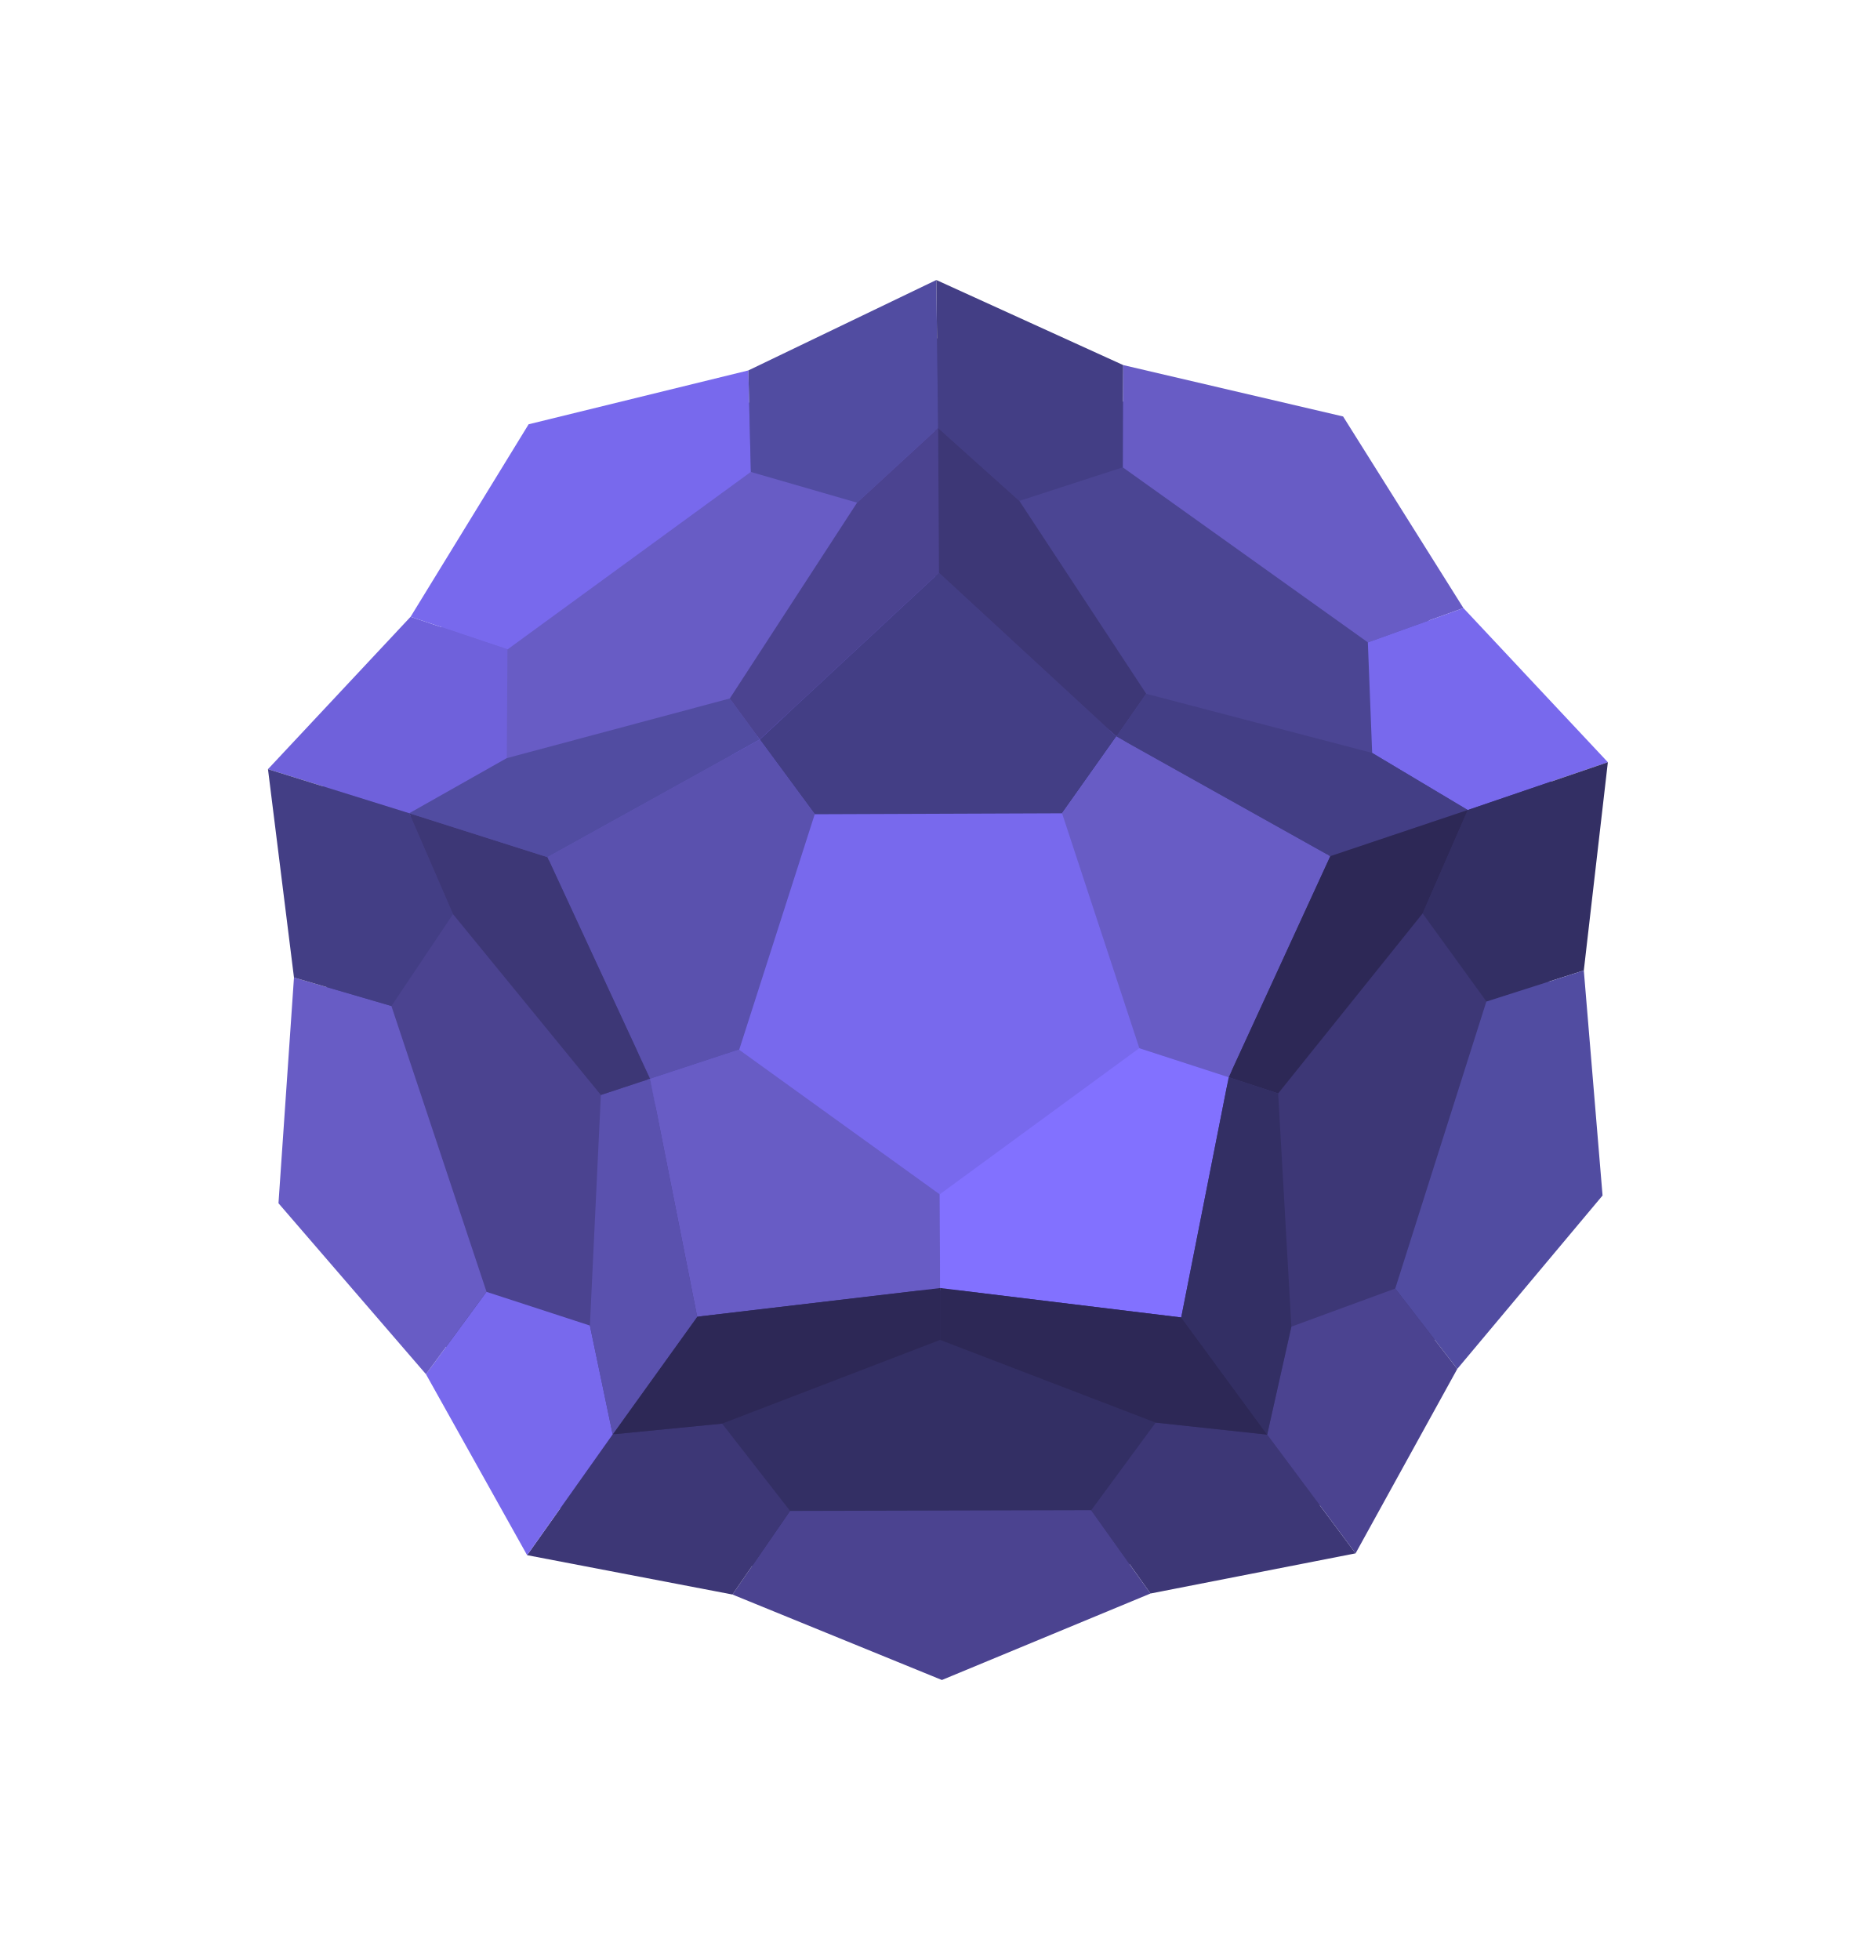
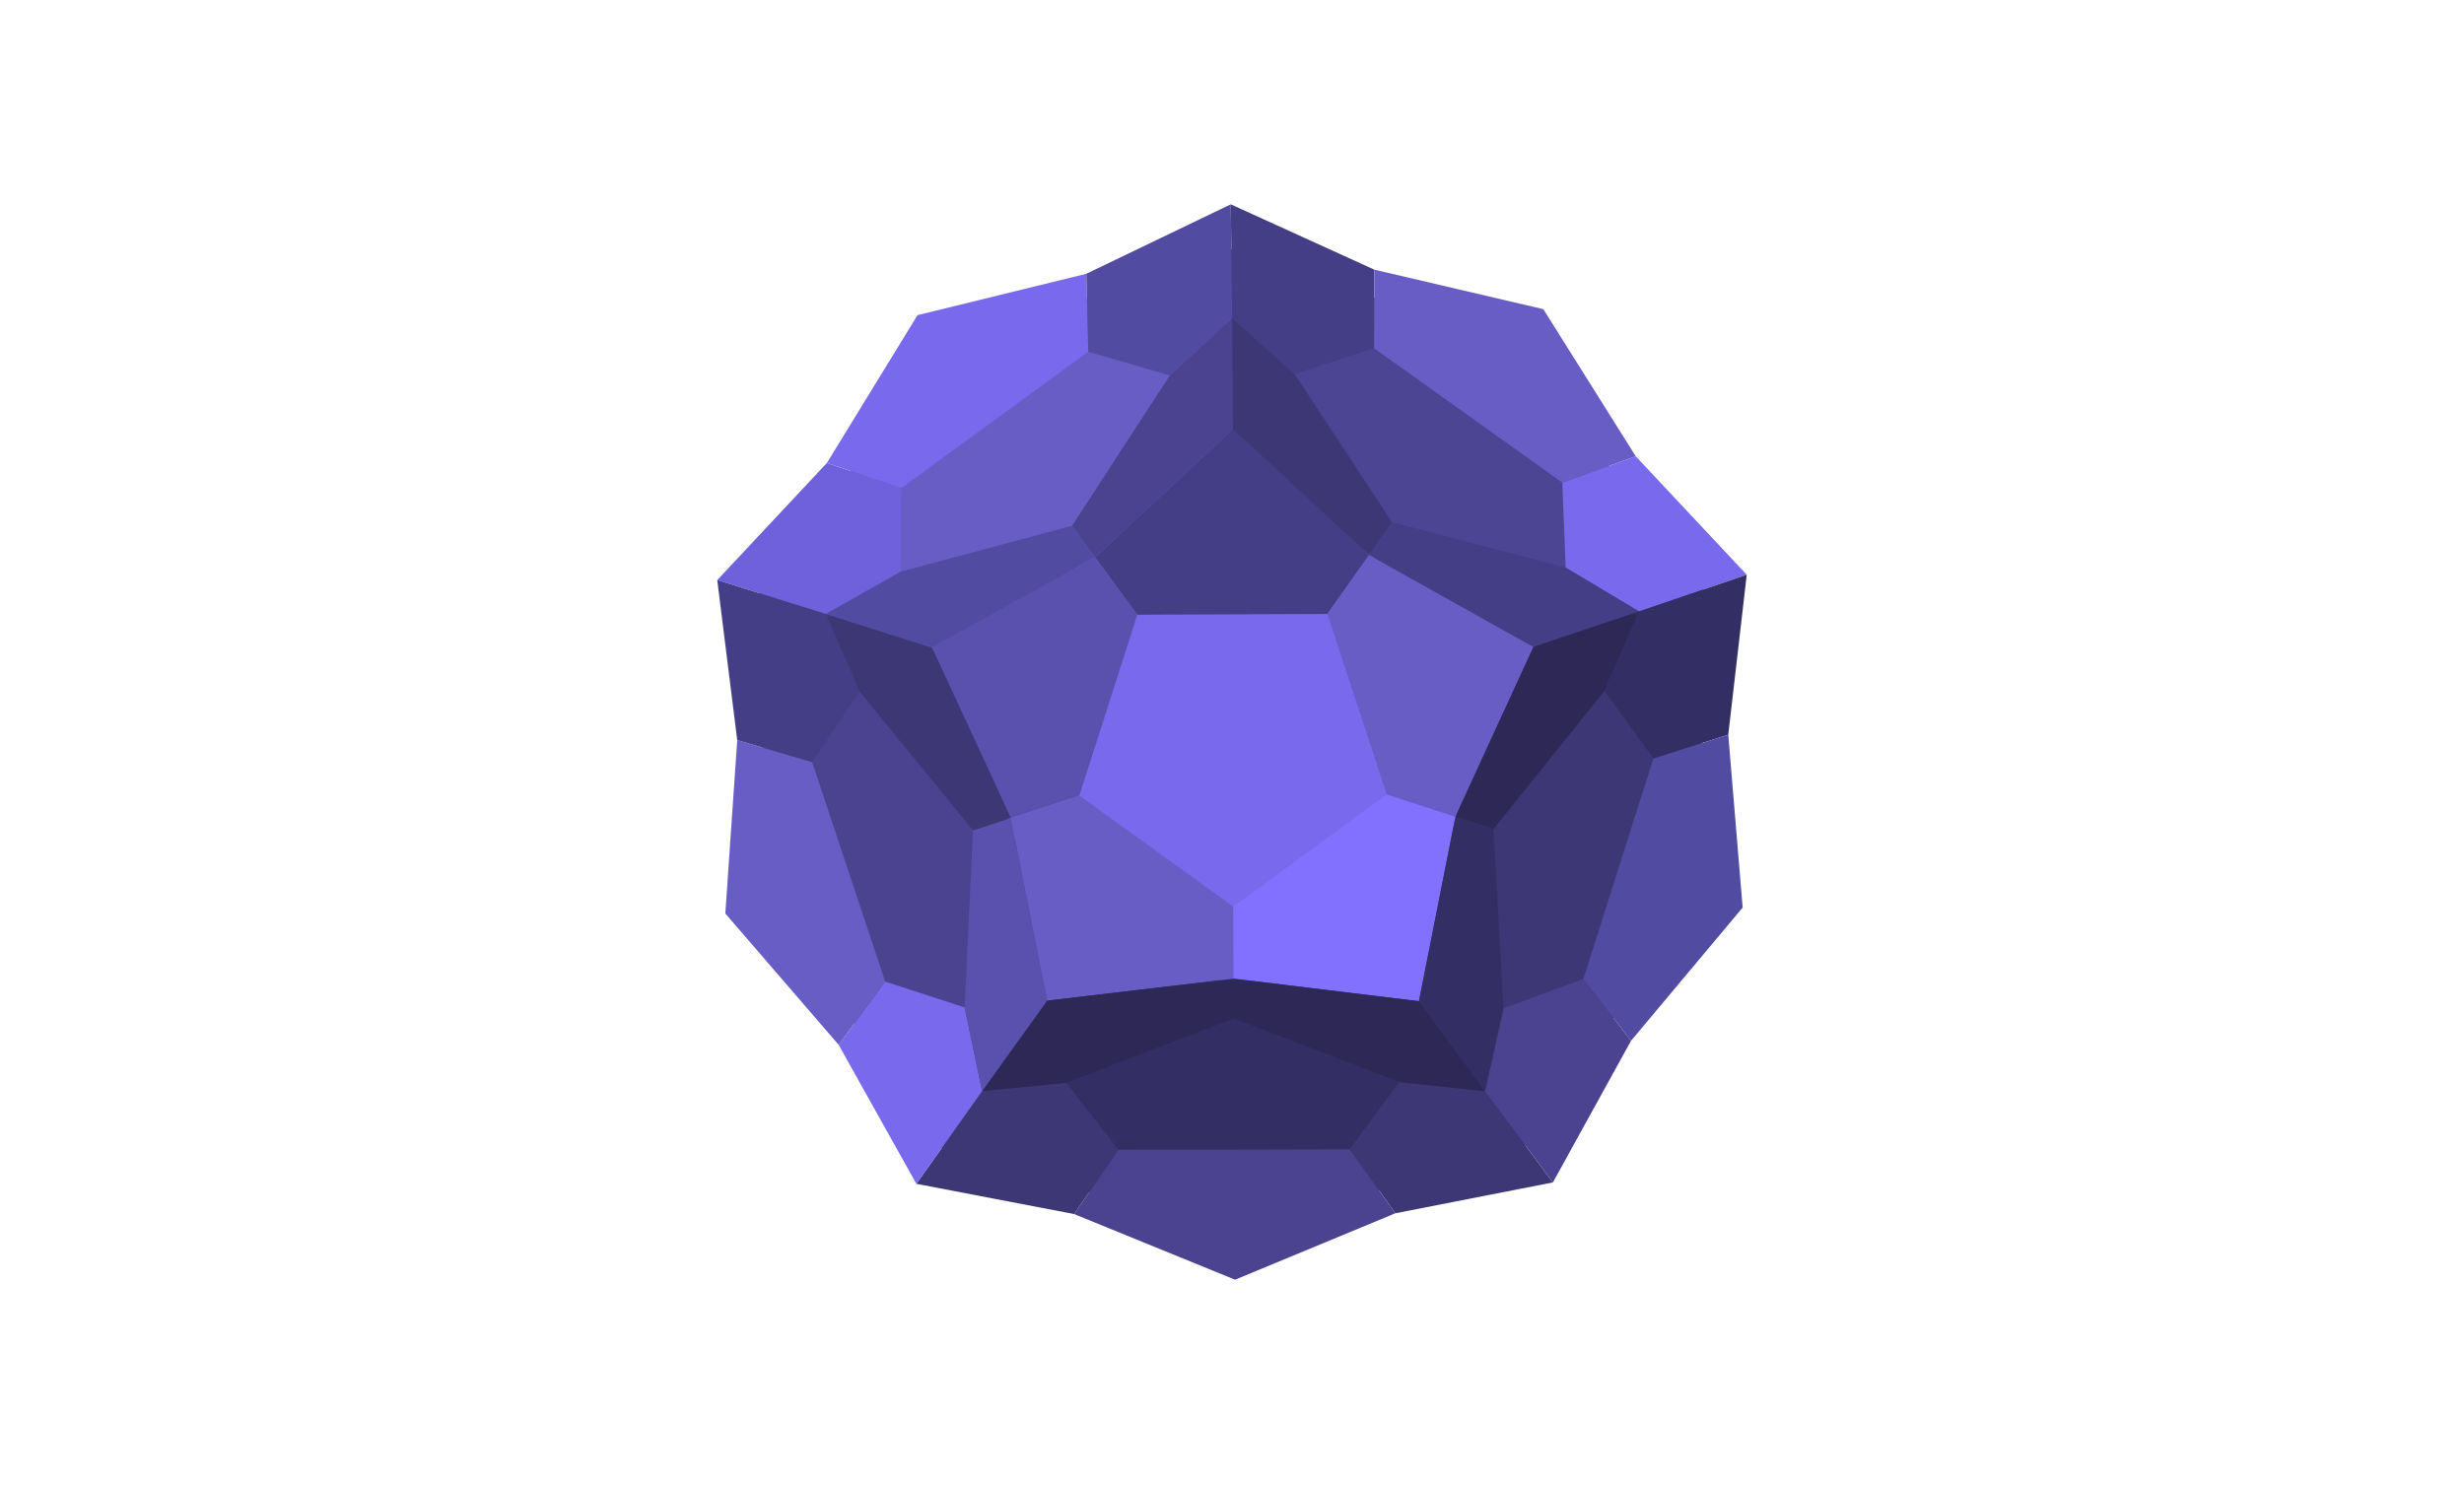
- <svg xmlns="http://www.w3.org/2000/svg" width="100%" height="100%" version="1.1" style="stroke-linecap: round; stroke-linejoin: round; stroke-miterlimit: 20; background: rgba(163, 0, 0, 1);" viewBox="-2328.499 -3159.919 3545.543 3704.401">
+ <svg xmlns="http://www.w3.org/2000/svg" width="100%" height="100%" version="1.1" style="stroke-linecap: round; stroke-linejoin: round; stroke-miterlimit: 20; background: rgba(163, 0, 0, 1);" viewBox="-3586.457 -3133.459 6061.459 3651.481">
  <svg id="S-c4-149336" style="overflow: visible; pointer-events: all;" data-disabled="false" data-hidden="false">
    <polygon id="P-b5-790f31" points="-2626.382,2421.396 -4055.879,2435.056 -4066.843,475.902 -2637.898,467.735" style="stroke: rgb(244, 244, 219); stroke-opacity: 1; stroke-width: 0; fill: rgb(120, 105, 237); fill-opacity: 1;" class="" transform="matrix(1,0,0,1,2785.079,-2748.416)" />
    <polygon id="P-d8-56e3a8" points="-2551.153,85.315 -2556.272,460.664 -2769.065,769.814 -2981.857,1078.963 -3131.885,875.087 -3281.914,671.212 -3154.351,270.455 -3026.788,-130.302 -2786.41,-210.169 -2546.033,-290.035" style="stroke: rgb(244, 244, 219); stroke-opacity: 1; stroke-width: 0; fill: rgb(61, 55, 118); fill-opacity: 1;" class="" transform="matrix(1,0,0,1,3149.988,-1394.674)" />
    <polygon id="P-30-f27800" points="-2038.998,82.454 -1888.793,286.605 -2247.37,397.574 -2605.946,508.542 -2965.75,401.71 -3325.555,294.878 -3177.94,89.111 -3030.325,-116.656 -2609.764,-119.177 -2189.202,-121.698" style="stroke: rgb(244, 244, 219); stroke-opacity: 1; stroke-width: 0; fill: rgb(51, 47, 100); fill-opacity: 1;" class="" transform="matrix(1,0,0,1,2056.925,-602.317)" />
    <polygon id="P-52-562759" points="-1999.189,263.956 -1866.831,663.154 -2014.524,869.066 -2162.218,1074.978 -2378.618,768.3 -2595.018,461.622 -2604.665,86.414 -2614.313,-288.793 -2372.93,-212.018 -2131.548,-135.243" style="stroke: rgb(244, 244, 219); stroke-opacity: 1; stroke-width: 0; fill: rgb(75, 67, 144); fill-opacity: 1;" class="" transform="matrix(1,0,0,1,893.5881,-1382.417)" />
    <polygon id="P-ae-d3f854" points="-2346.15,744.388 -2117.764,1042.373 -2358.249,1121.999 -2598.735,1201.625 -2940.458,956.465 -3282.181,711.305 -3283.696,457.934 -3285.211,204.563 -2929.874,325.483 -2574.537,446.402" style="stroke: rgb(244, 244, 219); stroke-opacity: 1; stroke-width: 0; fill: rgb(75, 69, 147); fill-opacity: 1;" class="" transform="matrix(1,0,0,1,2721.718,-2727.083)" />
    <polygon id="P-98-709946" points="-1904.762,449.193 -1903.244,702.448 -2242.004,951.687 -2580.764,1200.926 -2822.138,1124.087 -3063.512,1047.247 -2838.756,746.689 -2614,446.13 -2260.14,321.034 -1906.28,195.938" style="stroke: rgb(244, 244, 219); stroke-opacity: 1; stroke-width: 0; fill: rgb(104, 92, 197); fill-opacity: 1;" class="" transform="matrix(1,0,0,1,1342.787,-2718.458)" />
  </svg>
  <svg id="S-7b-403440" style="overflow: visible; pointer-events: all;" data-disabled="false" data-hidden="false">
    <polygon id="P-91-f240b3" points="-3305.762,341.196 -3394.902,-108.088 -3226.638,-163.496 -2847.491,109.803 -2846.628,287.156" style="stroke: rgb(244, 244, 219); stroke-opacity: 1; stroke-width: 0; fill: rgb(104, 92, 197); fill-opacity: 1;" class="" transform="matrix(1,0,0,1,2295,-1012.518)" />
    <polygon id="P-be-a02097" points="-3149.975,349.379 -3343.814,-69.895 -2942.518,-292.291 -2838.6,-151.163 -2981.358,293.881" style="stroke: rgb(244, 244, 219); stroke-opacity: 1; stroke-width: 0; fill: rgb(90, 81, 174); fill-opacity: 1;" class="" transform="matrix(1,0,0,1,2050.073,-1469.984)" />
    <polygon id="P-89-20e88c" points="-2638.493,97.982 -2742.538,-43.278 -2403.836,-358.342 -2068.409,-48.875 -2171.116,96.227" style="stroke: rgb(244, 244, 219); stroke-opacity: 1; stroke-width: 0; fill: rgb(67, 62, 133); fill-opacity: 1;" class="" transform="matrix(1,0,0,1,1850.093,-1718.997)" />
    <polygon id="P-04-b4b409" points="-3250.721,652.551 -3251.291,475.166 -2874.206,199.03 -2705.182,253.943 -2794.95,707.987" style="stroke: rgb(244, 244, 219); stroke-opacity: 1; stroke-width: 0; fill: rgb(130, 113, 255); fill-opacity: 1;" class="" transform="matrix(1,0,0,1,2699.092,-1377.913)" />
    <polygon id="P-70-e5f399" points="-2824.324,715.773 -2970.42,271.813 -2867.647,126.742 -2463.392,352.879 -2655.421,770.643" style="stroke: rgb(244, 244, 219); stroke-opacity: 1; stroke-width: 0; fill: rgb(104, 92, 197); fill-opacity: 1;" class="" transform="matrix(1,0,0,1,2649.33,-1894.614)" />
    <polygon id="P-f4-1b6a80" points="-2782.245,-80.166 -3169.889,-4.239 -3281.914,-161.599 -3160.119,-327.26 -2949.356,-304.565" style="stroke: rgb(244, 244, 219); stroke-opacity: 1; stroke-width: 0; fill: rgb(61, 55, 118); fill-opacity: 1;" class="" transform="matrix(1,0,0,1,3015.946,-143.9309)" />
    <polygon id="P-04-85f4f9" points="-2444.411,-107.183 -2838.653,56.269 -3234.555,-105.284 -3125.797,-263.274 -2556.676,-264.698" style="stroke: rgb(244, 244, 219); stroke-opacity: 1; stroke-width: 0; fill: rgb(75, 67, 144); fill-opacity: 1;" class="" transform="matrix(1,0,0,1,2290.456,-40.98752)" />
    <polygon id="P-bd-de66d5" points="-2108.552,-162.982 -2217.418,-4.91 -2605.544,-79.299 -2443.822,-307.623 -2236.958,-327.912" style="stroke: rgb(244, 244, 219); stroke-opacity: 1; stroke-width: 0; fill: rgb(61, 55, 118); fill-opacity: 1;" class="" transform="matrix(1,0,0,1,1273.33,-141.3619)" />
    <polygon id="P-42-5df9f6" points="-2660.616,426.614 -2871.378,403.92 -3278.661,247.657 -3278.661,149.563 -2823.064,205.185" style="stroke: rgb(244, 244, 219); stroke-opacity: 1; stroke-width: 0; fill: rgb(45, 40, 86); fill-opacity: 1;" class="" transform="matrix(1,0,0,1,2727.205,-875.1102)" />
    <polygon id="P-b0-6a2250" points="-2273.952,238.966 -2686.129,397.212 -2892.992,417.501 -2733.262,195.164 -2273.955,140.938" style="stroke: rgb(244, 244, 219); stroke-opacity: 1; stroke-width: 0; fill: rgb(45, 40, 86); fill-opacity: 1;" class="" transform="matrix(1,0,0,1,1722.5,-866.486)" />
    <polygon id="P-1d-537c78" points="-3290.104,-87.727 -3020.547,-375.738 -2837.458,-314.174 -2838.735,-108.563 -3023.015,-4.398" style="stroke: rgb(244, 244, 219); stroke-opacity: 1; stroke-width: 0; fill: rgb(111, 97, 219); fill-opacity: 1;" class="" transform="matrix(1,0,0,1,1468.111,-1618.461)" />
    <polygon id="P-e0-57efc8" points="-3157.49,130.225 -2934.411,-233.614 -2519.104,-335.386 -2514.334,-143.641 -2974.115,191.773" style="stroke: rgb(244, 244, 219); stroke-opacity: 1; stroke-width: 0; fill: rgb(120, 105, 237); fill-opacity: 1;" class="" transform="matrix(1,0,0,1,1605.064,-2124.43)" />
    <polygon id="P-f1-c365b7" points="-2559.018,-23.615 -2563.747,-215.491 -2208.451,-386.4 -2205.017,-106.625 -2358.224,34.454" style="stroke: rgb(244, 244, 219); stroke-opacity: 1; stroke-width: 0; fill: rgb(81, 76, 161); fill-opacity: 1;" class="" transform="matrix(1,0,0,1,1649.698,-2244.319)" />
    <polygon id="P-fd-9dc10d" points="-3305.845,357.125 -3121.565,252.959 -2700.154,140.221 -2643.387,217.708 -3044.682,440.105" style="stroke: rgb(244, 244, 219); stroke-opacity: 1; stroke-width: 0; fill: rgb(81, 76, 161); fill-opacity: 1;" class="" transform="matrix(1,0,0,1,1750.941,-1979.983)" />
    <polygon id="P-f5-a6ac2f" points="-2809.934,496.422 -2569.282,126.262 -2416.075,-14.817 -2414.5,258.788 -2753.202,573.852" style="stroke: rgb(244, 244, 219); stroke-opacity: 1; stroke-width: 0; fill: rgb(75, 67, 144); fill-opacity: 1;" class="" transform="matrix(1,0,0,1,1860.757,-2336.127)" />
    <polygon id="P-07-ae74a8" points="-3184.37,-379.059 -2831.095,-218.249 -2831.854,-25.089 -3027.401,38.464 -3180.936,-99.283" style="stroke: rgb(244, 244, 219); stroke-opacity: 1; stroke-width: 0; fill: rgb(67, 62, 133); fill-opacity: 1;" class="" transform="matrix(1,0,0,1,2625.617,-2251.661)" />
    <polygon id="P-85-2e4498" points="-3162.157,-332.188 -2746.571,-235.07 -2519.163,127.039 -2699.646,191.964 -3162.811,-138.761" style="stroke: rgb(244, 244, 219); stroke-opacity: 1; stroke-width: 0; fill: rgb(104, 92, 197); fill-opacity: 1;" class="" transform="matrix(1,0,0,1,2956.688,-2137.715)" />
    <polygon id="P-67-75db28" points="-2555.752,-313.731 -2375.133,-378.658 -2102.112,-87.298 -2366.913,3.052 -2547.617,-104.868" style="stroke: rgb(244, 244, 219); stroke-opacity: 1; stroke-width: 0; fill: rgb(120, 105, 237); fill-opacity: 1;" class="" transform="matrix(1,0,0,1,2812.65,-1632.023)" />
    <polygon id="P-53-e066b4" points="-3139.527,-2.879 -2985.992,134.868 -2746.253,499.317 -2802.525,580.193 -3137.952,270.726" style="stroke: rgb(244, 244, 219); stroke-opacity: 1; stroke-width: 0; fill: rgb(61, 55, 118); fill-opacity: 1;" class="" transform="matrix(1,0,0,1,2584.208,-2348.064)" />
    <polygon id="P-c2-da59b7" points="-2859.72,133.961 -2432.6,245.767 -2251.896,353.686 -2511.694,440.923 -2915.949,214.785" style="stroke: rgb(244, 244, 219); stroke-opacity: 1; stroke-width: 0; fill: rgb(67, 62, 133); fill-opacity: 1;" class="" transform="matrix(1,0,0,1,2697.633,-1982.657)" />
    <polygon id="P-04-936f18" points="-3039.475,98.697 -3230.602,-243.281 -3116.293,-398.989 -2920.801,-335.267 -2877.754,-129.627" style="stroke: rgb(244, 244, 219); stroke-opacity: 1; stroke-width: 0; fill: rgb(120, 105, 237); fill-opacity: 1;" class="" transform="matrix(1,0,0,1,1707.262,-319.3578)" />
    <polygon id="P-56-eb7580" points="-2712.813,270.012 -2991.616,-53.116 -2962.318,-479.707 -2778.198,-425.96 -2598.432,114.026" style="stroke: rgb(244, 244, 219); stroke-opacity: 1; stroke-width: 0; fill: rgb(104, 92, 197); fill-opacity: 1;" class="" transform="matrix(1,0,0,1,1189.469,-832.6619)" />
    <polygon id="P-64-5f8f76" points="-2281.961,70.023 -2466.194,16.198 -2515.341,-377.632 -2248.252,-294.302 -2165.599,-103.615" style="stroke: rgb(244, 244, 219); stroke-opacity: 1; stroke-width: 0; fill: rgb(67, 62, 133); fill-opacity: 1;" class="" transform="matrix(1,0,0,1,693.3484,-1328.557)" />
    <polygon id="P-e6-960f11" points="-3007.623,625.386 -3050.67,419.746 -3029.964,-15.993 -2936.815,-46.744 -2847.893,403.049" style="stroke: rgb(244, 244, 219); stroke-opacity: 1; stroke-width: 0; fill: rgb(90, 81, 174); fill-opacity: 1;" class="" transform="matrix(1,0,0,1,1837.131,-1074.371)" />
    <polygon id="P-37-756ff2" points="-2446.985,561.78 -2726.467,219.989 -2809.12,29.302 -2547.958,112.282 -2353.899,531.045" style="stroke: rgb(244, 244, 219); stroke-opacity: 1; stroke-width: 0; fill: rgb(61, 55, 118); fill-opacity: 1;" class="" transform="matrix(1,0,0,1,1254.217,-1652.161)" />
    <polygon id="P-23-9ebba2" points="-2876.819,-381.537 -2922.27,12.046 -3106.298,70.741 -3226.921,-95.776 -3141.621,-291.187" style="stroke: rgb(244, 244, 219); stroke-opacity: 1; stroke-width: 0; fill: rgb(51, 47, 100); fill-opacity: 1;" class="" transform="matrix(1,0,0,1,3587.357,-1337.784)" />
    <polygon id="P-6a-450c5c" points="-2721.818,-481.369 -2686.392,-56.06 -2960.993,271.709 -3078.286,119.948 -2906.068,-422.493" style="stroke: rgb(244, 244, 219); stroke-opacity: 1; stroke-width: 0; fill: rgb(81, 76, 161); fill-opacity: 1;" class="" transform="matrix(1,0,0,1,3386.901,-844.3584)" />
    <polygon id="P-56-4e5731" points="-2277.547,-401.41 -2160.209,-249.52 -2352.42,99.044 -2519.531,-125.356 -2473.782,-329.422" style="stroke: rgb(244, 244, 219); stroke-opacity: 1; stroke-width: 0; fill: rgb(75, 67, 144); fill-opacity: 1;" class="" transform="matrix(1,0,0,1,2586.121,-323.1404)" />
    <polygon id="P-a1-cebab2" points="-2745.435,32.028 -2830.735,227.438 -3103.769,567.659 -3197.262,537.029 -3005.233,119.265" style="stroke: rgb(244, 244, 219); stroke-opacity: 1; stroke-width: 0; fill: rgb(45, 40, 86); fill-opacity: 1;" class="" transform="matrix(1,0,0,1,3191.171,-1660.999)" />
    <polygon id="P-00-2859c3" points="-2528.998,-27.045 -2504,413.757 -2549.749,617.823 -2712.197,396.394 -2622.429,-57.651" style="stroke: rgb(244, 244, 219); stroke-opacity: 1; stroke-width: 0; fill: rgb(51, 47, 100); fill-opacity: 1;" class="" transform="matrix(1,0,0,1,2616.339,-1066.319)" />
  </svg>
  <svg id="S-9d-531a9c" style="overflow: visible; pointer-events: none; display: none;" data-disabled="true" data-hidden="true">
    <g id="G-ca-68c925" transform="matrix(1,0,0,1,2211.139,301.7997)">
      <rect id="R-d9-14f416" width="487.653" height="157.649" style="stroke: rgb(244, 244, 219); stroke-opacity: 1; stroke-width: 0; fill: rgb(130, 113, 255); fill-opacity: 1;" transform="matrix(1,0,0,1,-3016.298,-2500.871)" />
      <rect id="R-f1-999230" width="487.653" height="157.649" style="stroke: rgb(244, 244, 219); stroke-opacity: 1; stroke-width: 0; fill: rgb(120, 105, 237); fill-opacity: 1;" transform="matrix(1,0,0,1,-3016.302,-2343.218)" />
      <rect id="R-97-21664f" width="487.653" height="157.649" style="stroke: rgb(244, 244, 219); stroke-opacity: 1; stroke-width: 0; fill: rgb(111, 97, 219); fill-opacity: 1;" transform="matrix(1,0,0,1,-3016.304,-2185.572)" />
      <rect id="R-b1-e285a4" width="487.653" height="157.649" style="stroke: rgb(244, 244, 219); stroke-opacity: 1; stroke-width: 0; fill: rgb(104, 92, 197); fill-opacity: 1;" transform="matrix(1,0,0,1,-3016.303,-2027.924)" />
      <rect id="R-72-7dd0fd" width="487.653" height="157.649" style="stroke: rgb(244, 244, 219); stroke-opacity: 1; stroke-width: 0; fill: rgb(90, 81, 174); fill-opacity: 1;" transform="matrix(1,0,0,1,-3016.304,-1870.276)" />
      <rect id="R-fb-2571aa" width="487.653" height="157.649" style="stroke: rgb(244, 244, 219); stroke-opacity: 1; stroke-width: 0; fill: rgb(81, 76, 161); fill-opacity: 1;" transform="matrix(1,0,0,1,-3016.304,-1712.628)" />
      <rect id="R-9e-933f82" width="487.653" height="157.649" style="stroke: rgb(244, 244, 219); stroke-opacity: 1; stroke-width: 0; fill: rgb(74, 69, 147); fill-opacity: 1;" transform="matrix(1,0,0,1,-3016.304,-1554.978)" />
      <rect id="R-45-fda569" width="487.653" height="157.649" style="stroke: rgb(244, 244, 219); stroke-opacity: 1; stroke-width: 0; fill: rgb(67, 62, 133); fill-opacity: 1;" transform="matrix(1,0,0,1,-3016.304,-1397.326)" />
      <rect id="R-62-b0f061" width="487.653" height="157.649" style="stroke: rgb(244, 244, 219); stroke-opacity: 1; stroke-width: 0; fill: rgb(61, 55, 118); fill-opacity: 1;" transform="matrix(1,0,0,1,-3016.304,-1239.674)" />
      <rect id="R-56-e1db1b" width="487.653" height="157.649" style="stroke: rgb(244, 244, 219); stroke-opacity: 1; stroke-width: 0; fill: rgb(51, 47, 100); fill-opacity: 1;" transform="matrix(1,0,0,1,-3016.304,-1082.023)" />
      <rect id="R-1d-c14525" width="487.653" height="157.649" style="stroke: rgb(244, 244, 219); stroke-opacity: 1; stroke-width: 0; fill: rgb(45, 40, 86); fill-opacity: 1;" transform="matrix(1,0,0,1,-3016.304,-924.3762)" />
    </g>
    <g id="G-cf-1e94bc" transform="matrix(1,0,0,1,-75.69177,18.47754)">
      <polygon id="P-f4-d00a42" points="-2458.087,65.941 -2274.484,619.099 -2743.832,964.652 -3217.508,625.058 -3040.908,69.624" style="stroke: rgb(244, 244, 219); stroke-opacity: 1; stroke-width: 7; fill: rgb(130, 113, 255); fill-opacity: 0;" class="" transform="matrix(1,0,0,1,2730.731,-2449.184)" />
      <polygon id="P-1d-50b409" points="-2458.087,65.941 -2274.484,619.099 -2743.832,964.652 -3217.508,625.058 -3040.908,69.624" style="stroke: rgb(244, 244, 219); stroke-opacity: 1; stroke-width: 7; fill: rgb(130, 113, 255); fill-opacity: 0;" class="" transform="matrix(1,0,0,1,3027.372,-1554.043)" />
      <polygon id="P-ff-109cbb" points="-2458.087,65.941 -2274.484,619.099 -2743.832,964.652 -3217.508,625.058 -3040.908,69.624" style="stroke: rgb(244, 244, 219); stroke-opacity: 1; stroke-width: 7; fill: rgb(130, 113, 255); fill-opacity: 0;" class="" transform="matrix(1,0,0,1,2267.795,-995.0962)" />
      <polygon id="P-13-be405a" points="-2458.087,65.941 -2274.484,619.099 -2743.832,964.652 -3217.508,625.058 -3040.908,69.624" style="stroke: rgb(244, 244, 219); stroke-opacity: 1; stroke-width: 7; fill: rgb(130, 113, 255); fill-opacity: 0;" class="" transform="matrix(1,0,0,1,1787.355,-2443.183)" />
      <polygon id="P-99-af10fc" points="-2458.087,65.941 -2274.484,619.099 -2743.832,964.652 -3217.508,625.058 -3040.908,69.624" style="stroke: rgb(244, 244, 219); stroke-opacity: 1; stroke-width: 7; fill: rgb(130, 113, 255); fill-opacity: 0;" class="" transform="matrix(1,0,0,1,1501.458,-1544.529)" />
    </g>
    <g id="G-d5-b46a0f" transform="matrix(1,0,0,1,0,6.15918)">
      <polygon id="P-dd-d7ea78" points="-2303.513,323.159 -2481.426,878.173 -3064.254,880.478 -3246.55,326.888 -2776.386,-17.554" style="stroke: rgb(244, 244, 219); stroke-opacity: 1; stroke-width: 7; fill: rgb(130, 113, 255); fill-opacity: 0;" class="" transform="matrix(1,0,0,1,2980.707,-2032.825)" />
      <polygon id="P-2d-eff974" points="-2303.513,323.159 -2481.426,878.173 -3064.254,880.478 -3246.55,326.888 -2776.386,-17.554" style="stroke: rgb(244, 244, 219); stroke-opacity: 1; stroke-width: 7; fill: rgb(130, 113, 255); fill-opacity: 0;" class="" transform="matrix(1,0,0,1,2692.421,-1134.958)" />
      <polygon id="P-5d-56d8fe" points="-2303.513,323.159 -2481.426,878.173 -3064.254,880.478 -3246.55,326.888 -2776.386,-17.554" style="stroke: rgb(244, 244, 219); stroke-opacity: 1; stroke-width: 7; fill: rgb(130, 113, 255); fill-opacity: 0;" class="" transform="matrix(1,0,0,1,1749.358,-1131.459)" />
      <polygon id="P-04-fe4bd2" points="-2303.513,323.159 -2481.426,878.173 -3064.254,880.478 -3246.55,326.888 -2776.386,-17.554" style="stroke: rgb(244, 244, 219); stroke-opacity: 1; stroke-width: 7; fill: rgb(130, 113, 255); fill-opacity: 0;" class="" transform="matrix(1,0,0,1,2215.275,-2584.284)" />
      <polygon id="P-dc-ac6c6b" points="-2303.513,323.159 -2481.426,878.173 -3064.254,880.478 -3246.55,326.888 -2776.386,-17.554" style="stroke: rgb(244, 244, 219); stroke-opacity: 1; stroke-width: 7; fill: rgb(130, 113, 255); fill-opacity: 0;" class="" transform="matrix(1,0,0,1,1454.444,-2027.101)" />
    </g>
  </svg>
-   <defs id="SvgjsDefs9679" />
+   <defs id="SvgjsDefs1259" />
</svg>
